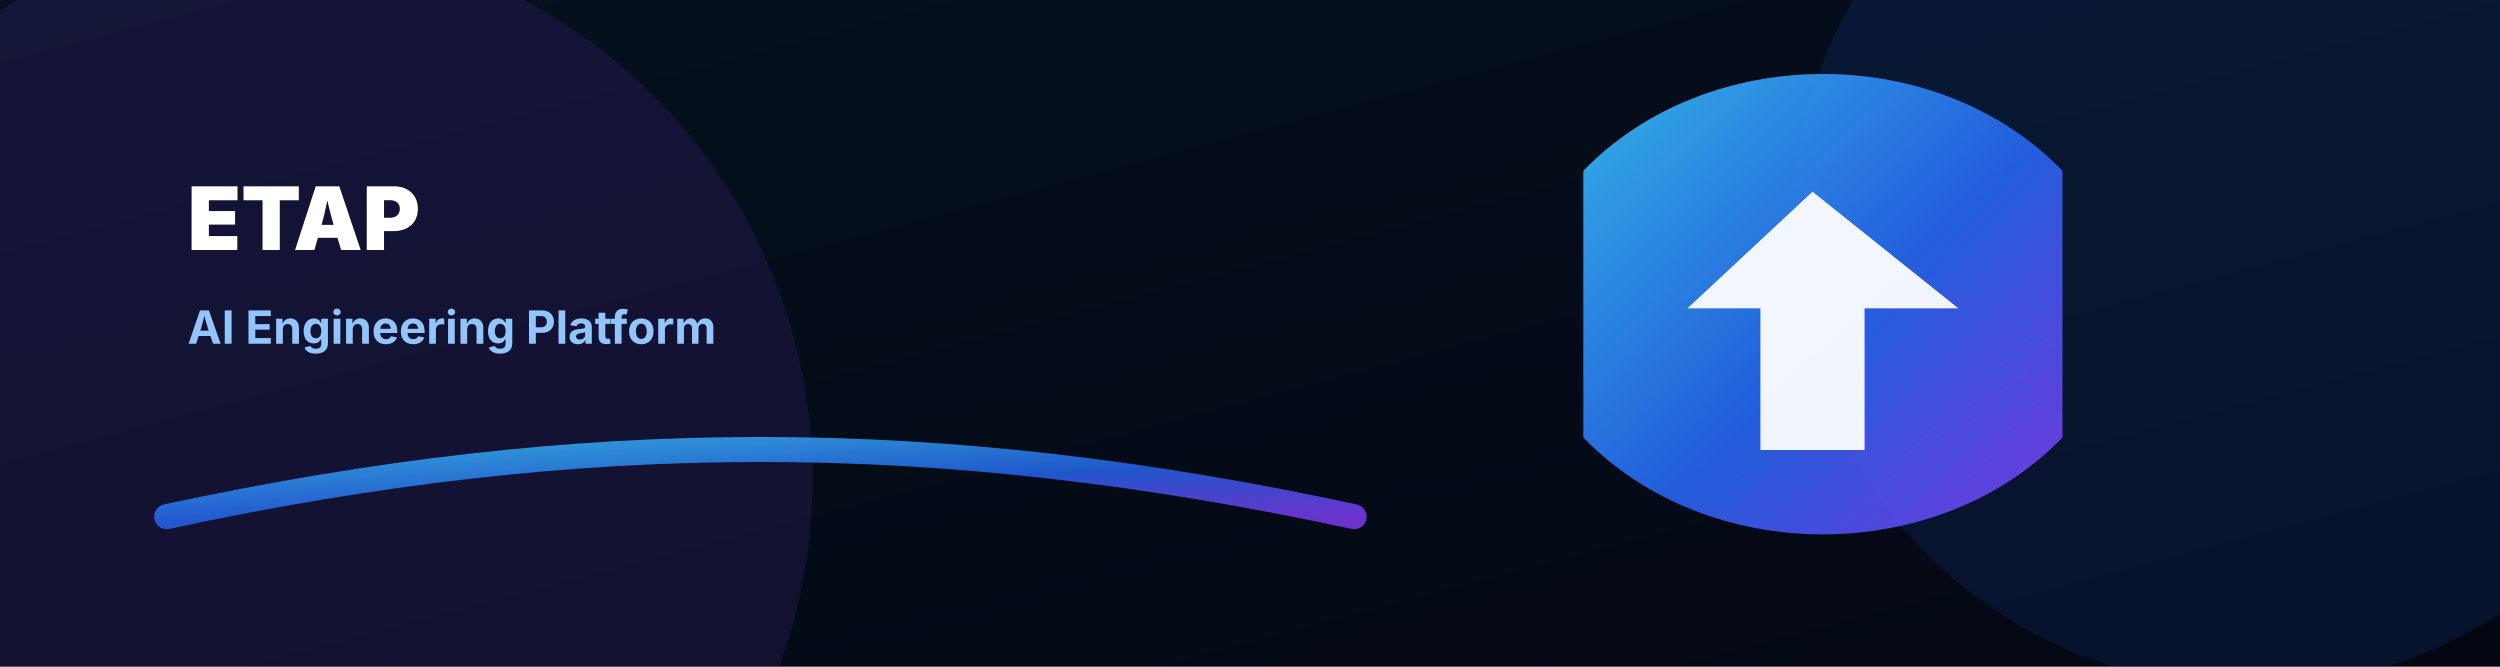
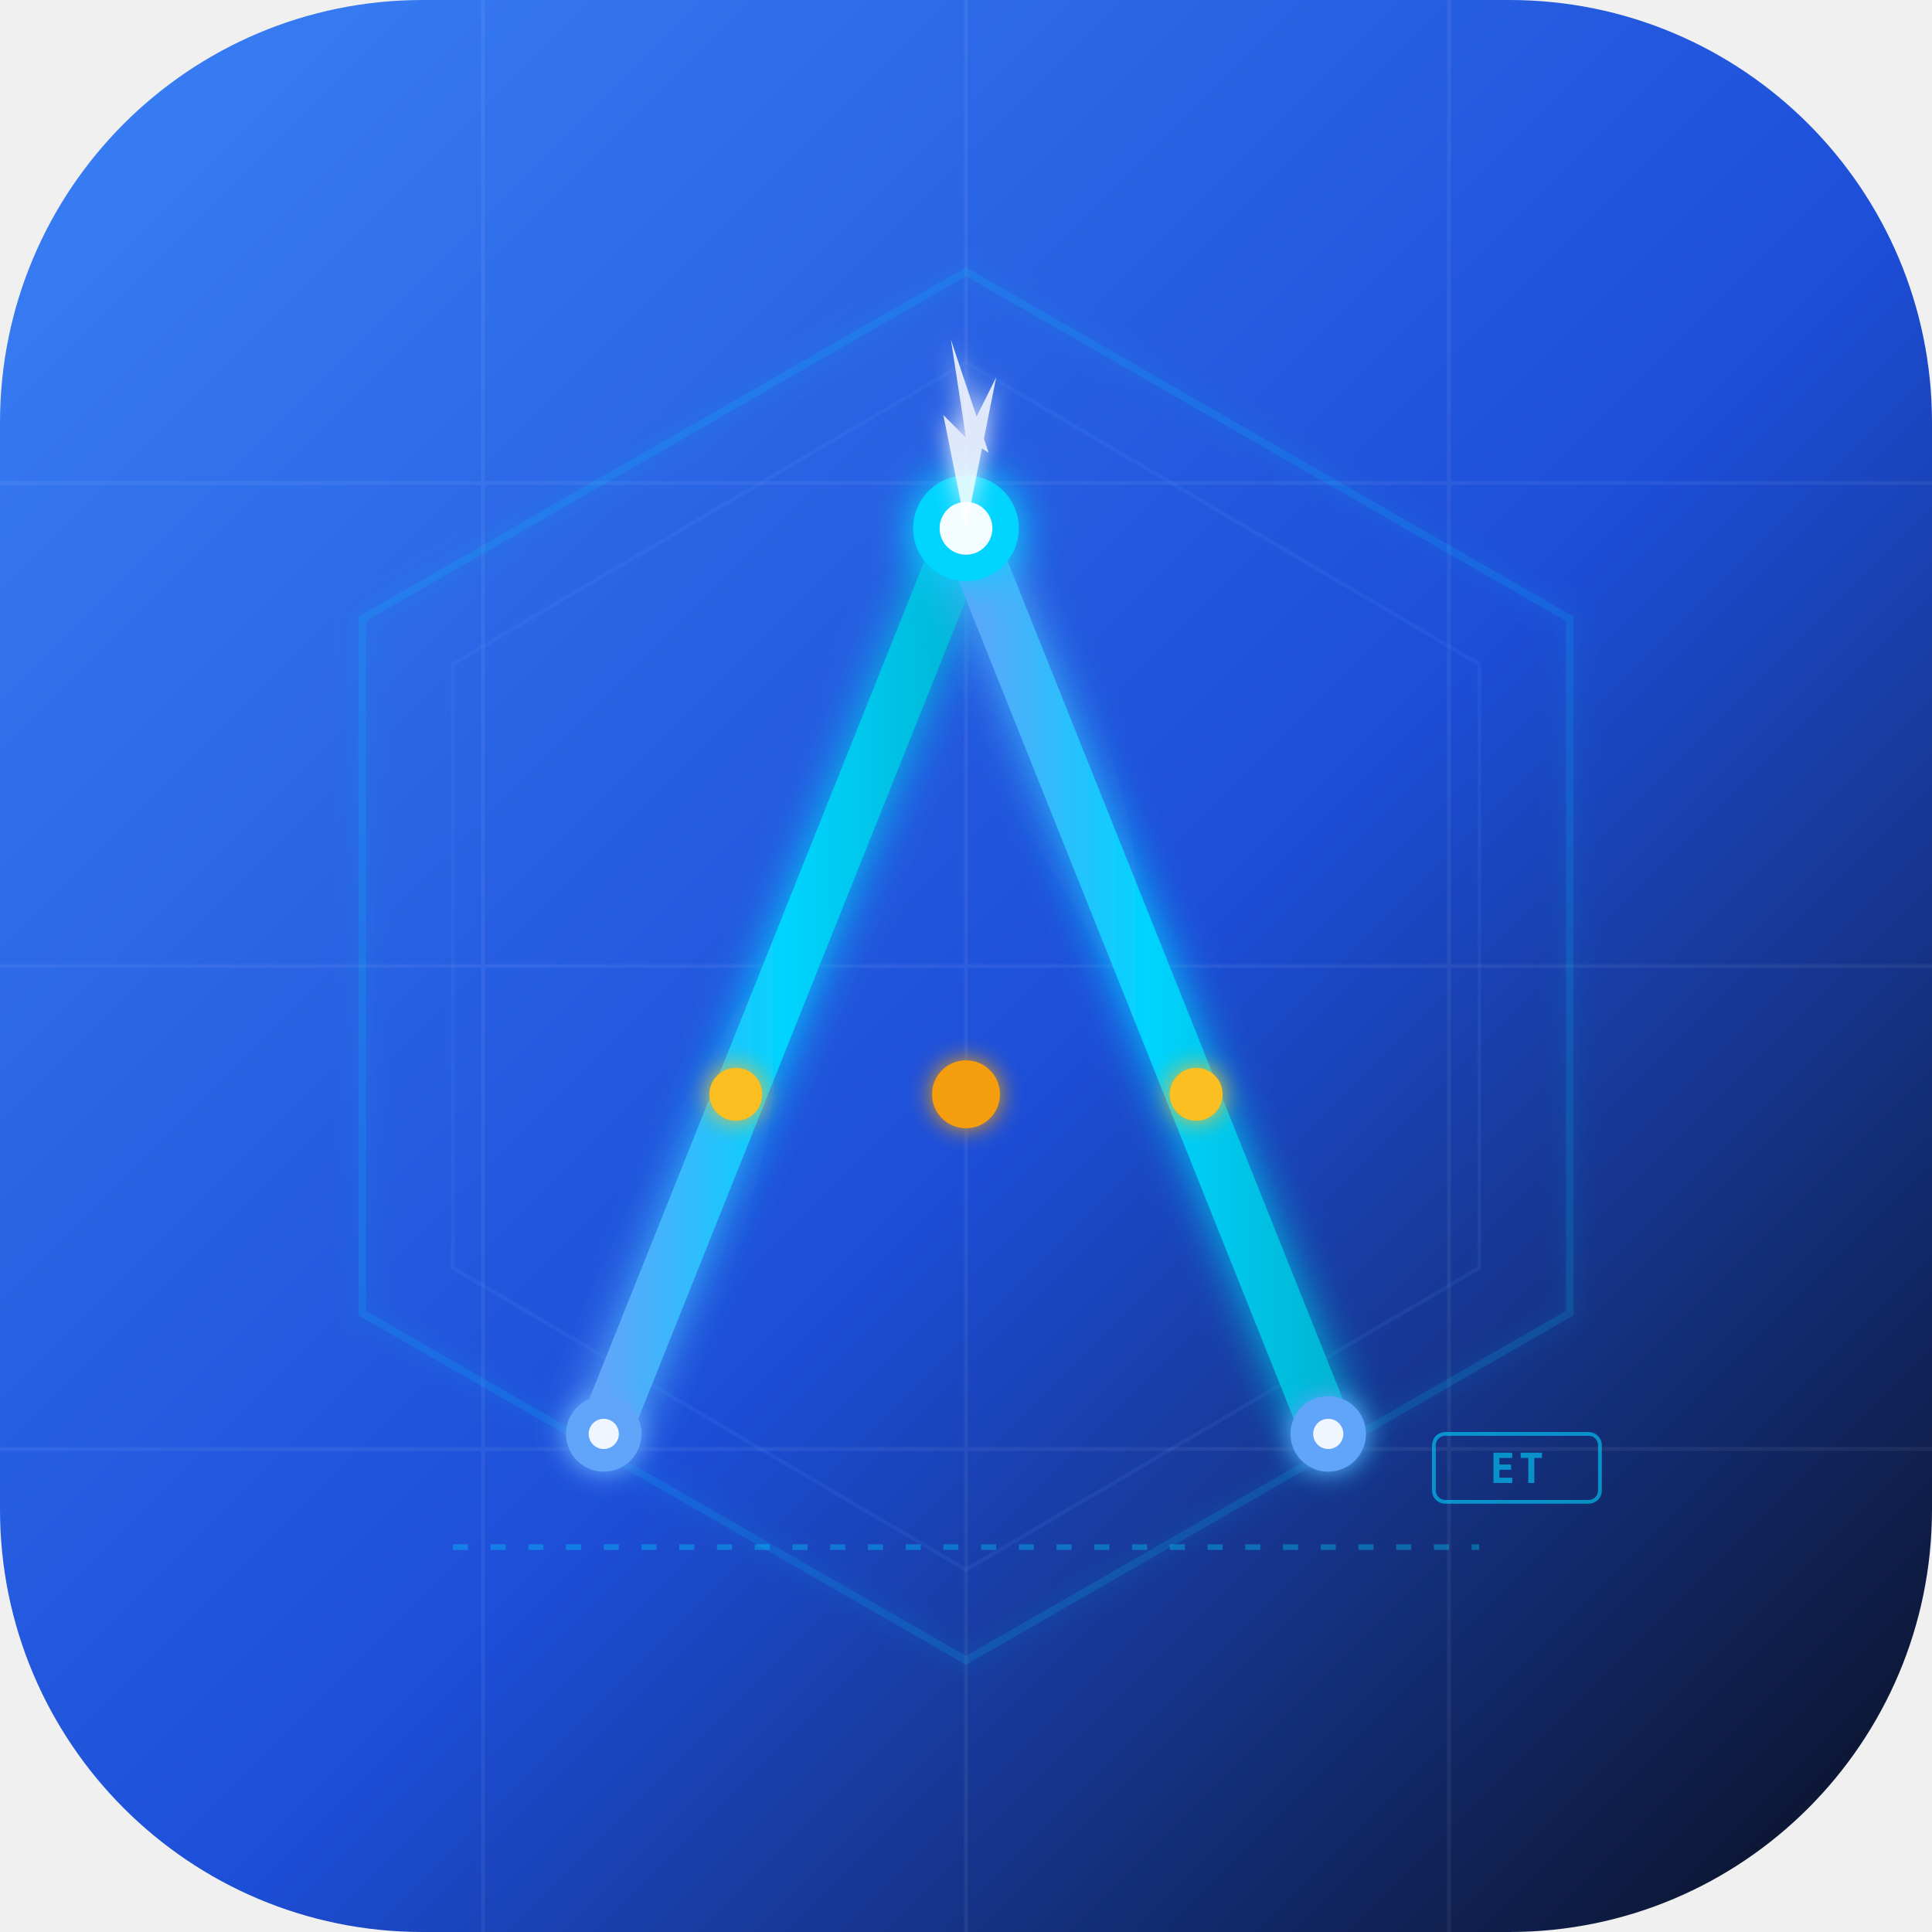
- <svg xmlns="http://www.w3.org/2000/svg" width="1200" height="320" viewBox="0 0 1200 320" role="img" aria-label="AhmedETAP logo">
+ <svg xmlns="http://www.w3.org/2000/svg" viewBox="0 0 512 512" width="512" height="512">
  <defs>
-     <linearGradient id="bg" x1="0" y1="0" x2="1" y2="1">
-       <stop offset="0%" stop-color="#06111f" />
-       <stop offset="100%" stop-color="#030712" />
+     <linearGradient id="primaryGrad" x1="0%" y1="0%" x2="100%" y2="100%">
+       <stop offset="0%" stop-color="#3b82f6" />
+       <stop offset="55%" stop-color="#1d4ed8" />
+       <stop offset="100%" stop-color="#0a0e1a" />
    </linearGradient>
-     <linearGradient id="brand" x1="0" y1="0" x2="1" y2="1">
-       <stop offset="0%" stop-color="#38bdf8" />
-       <stop offset="55%" stop-color="#2563eb" />
-       <stop offset="100%" stop-color="#7c3aed" />
+     <linearGradient id="energyGrad" x1="0%" y1="0%" x2="100%" y2="0%">
+       <stop offset="0%" stop-color="#60a5fa" />
+       <stop offset="50%" stop-color="#00d4ff" />
+       <stop offset="100%" stop-color="#06b6d4" />
    </linearGradient>
-     <linearGradient id="green" x1="0" y1="0" x2="1" y2="1">
-       <stop offset="0%" stop-color="#34d399" />
-       <stop offset="100%" stop-color="#059669" />
+     <linearGradient id="amberGrad" x1="0%" y1="0%" x2="0%" y2="100%">
+       <stop offset="0%" stop-color="#fbbf24" />
+       <stop offset="100%" stop-color="#f59e0b" />
    </linearGradient>
-     <filter id="shadow" x="-20%" y="-20%" width="140%" height="140%">
-       <feDropShadow dx="0" dy="16" stdDeviation="18" flood-color="#000000" flood-opacity="0.35" />
+     <filter id="glow" x="-50%" y="-50%" width="200%" height="200%">
+       <feGaussianBlur stdDeviation="6" result="blur" />
+       <feMerge>
+         <feMergeNode in="blur" />
+         <feMergeNode in="SourceGraphic" />
+       </feMerge>
+     </filter>
+     <filter id="softGlow" x="-50%" y="-50%" width="200%" height="200%">
+       <feGaussianBlur stdDeviation="3" result="blur" />
+       <feMerge>
+         <feMergeNode in="blur" />
+         <feMergeNode in="SourceGraphic" />
+       </feMerge>
    </filter>
  </defs>
-   <rect width="100%" height="100%" fill="url(#bg)" />
-   <circle cx="1080" cy="110" r="220" fill="#2563eb" opacity="0.12" />
-   <circle cx="130" cy="230" r="260" fill="#7c3aed" opacity="0.12" />
-   <text x="90" y="120" font-family="Inter, Arial, sans-serif" font-size="42" font-weight="900" fill="#ffffff">ETAP</text>
-   <text x="90" y="165" font-family="Inter, Arial, sans-serif" font-size="22" font-weight="700" fill="#93c5fd">AI Engineering Platform</text>
-   <path d="M760 82 C820 20 930 20 990 82 L990 210 C930 272 820 272 760 210 Z" fill="url(#brand)" opacity="0.92" />
-   <path d="M810 148 L870 92 L940 148 L895 148 L895 216 L845 216 L845 148 Z" fill="#ffffff" opacity="0.94" />
-   <path d="M80 248 C280 205 450 205 650 248" fill="none" stroke="url(#brand)" stroke-width="12" stroke-linecap="round" opacity="0.85" />
+   <rect width="512" height="512" rx="112" fill="url(#primaryGrad)" />
+   <g opacity="0.06" stroke="#ffffff" stroke-width="1" fill="none">
+     <line x1="0" y1="128" x2="512" y2="128" />
+     <line x1="0" y1="256" x2="512" y2="256" />
+     <line x1="0" y1="384" x2="512" y2="384" />
+     <line x1="128" y1="0" x2="128" y2="512" />
+     <line x1="256" y1="0" x2="256" y2="512" />
+     <line x1="384" y1="0" x2="384" y2="512" />
+   </g>
+   <g opacity="0.18" stroke="#00d4ff" stroke-width="2" fill="none" filter="url(#softGlow)">
+     <polygon points="256,72 416,164 416,348 256,440 96,348 96,164" />
+   </g>
+   <g opacity="0.10" stroke="#60a5fa" stroke-width="1" fill="none">
+     <polygon points="256,96 392,176 392,336 256,416 120,336 120,176" />
+   </g>
+   <line x1="160" y1="380" x2="256" y2="140" stroke="url(#energyGrad)" stroke-width="14" stroke-linecap="round" filter="url(#glow)" />
+   <line x1="352" y1="380" x2="256" y2="140" stroke="url(#energyGrad)" stroke-width="14" stroke-linecap="round" filter="url(#glow)" />
+   <line x1="195" y1="290" x2="317" y2="290" stroke="#fbbf24" stroke-width="6" stroke-linecap="round" filter="url(#softGlow)" />
+   <circle cx="195" cy="290" r="7" fill="#fbbf24" filter="url(#softGlow)" />
+   <circle cx="256" cy="290" r="9" fill="#f59e0b" filter="url(#softGlow)" />
+   <circle cx="317" cy="290" r="7" fill="#fbbf24" filter="url(#softGlow)" />
+   <circle cx="256" cy="140" r="14" fill="#00d4ff" filter="url(#glow)" />
+   <circle cx="256" cy="140" r="7" fill="#ffffff" opacity="0.95" />
+   <path d="M 256 140 L 250 110 L 256 116 L 252 90 L 262 120 L 256 116 L 264 100 Z" fill="#ffffff" opacity="0.85" filter="url(#softGlow)" />
+   <circle cx="160" cy="380" r="10" fill="#60a5fa" filter="url(#softGlow)" />
+   <circle cx="352" cy="380" r="10" fill="#60a5fa" filter="url(#softGlow)" />
+   <circle cx="160" cy="380" r="4" fill="#ffffff" opacity="0.9" />
+   <circle cx="352" cy="380" r="4" fill="#ffffff" opacity="0.9" />
+   <line x1="120" y1="410" x2="392" y2="410" stroke="#00d4ff" stroke-width="1.5" opacity="0.35" stroke-dasharray="4 6" />
+   <g opacity="0.6">
+     <rect x="380" y="380" width="44" height="18" rx="3" fill="none" stroke="#00d4ff" stroke-width="1" />
+     <text x="402" y="393" font-family="'JetBrains Mono', monospace" font-size="11" font-weight="700" fill="#00d4ff" text-anchor="middle" letter-spacing="1">ET</text>
+   </g>
</svg>
